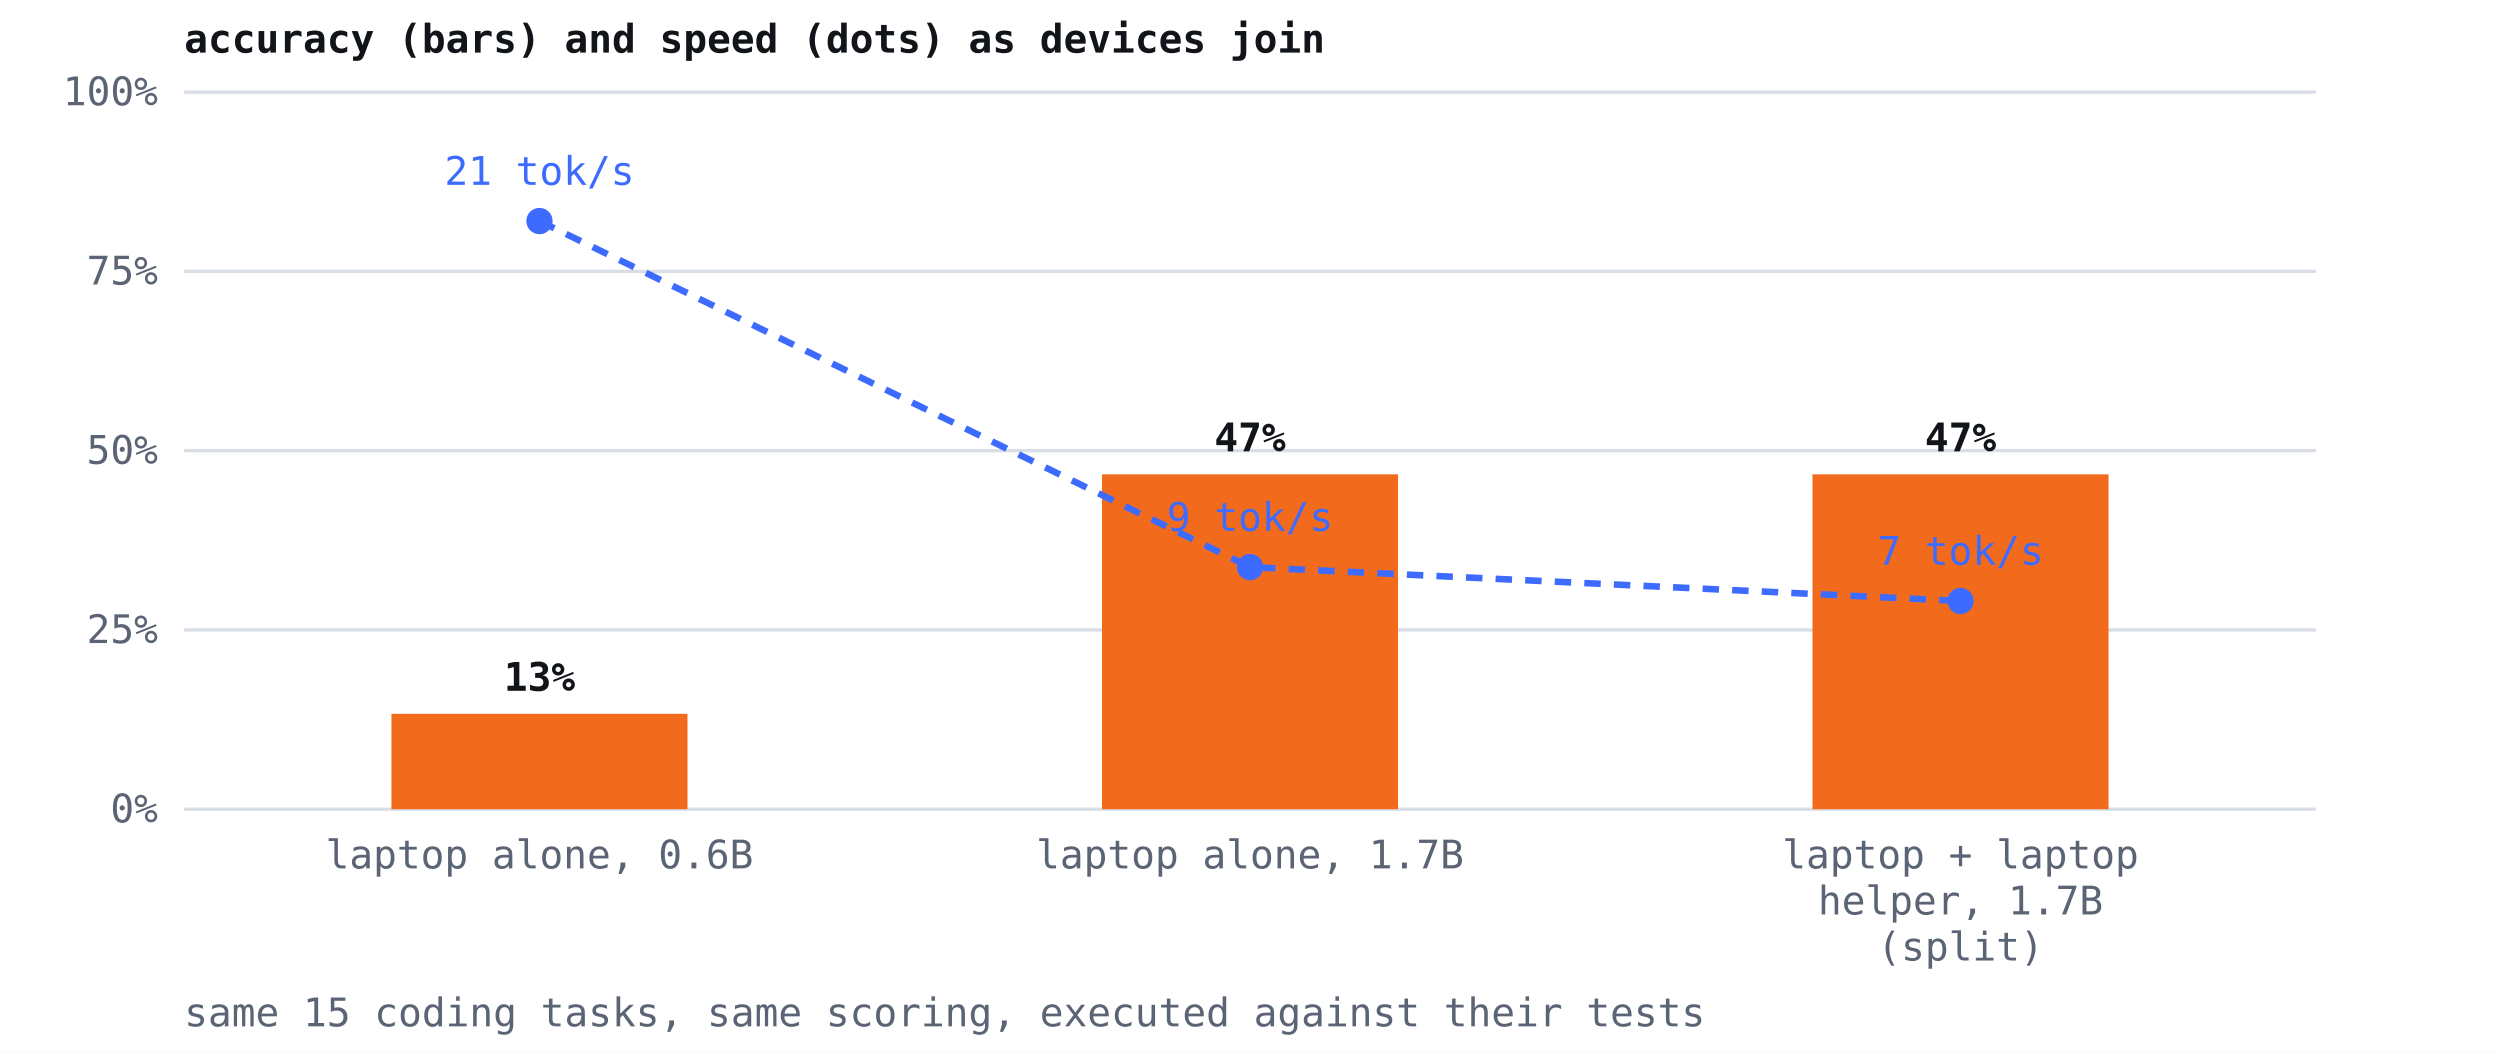
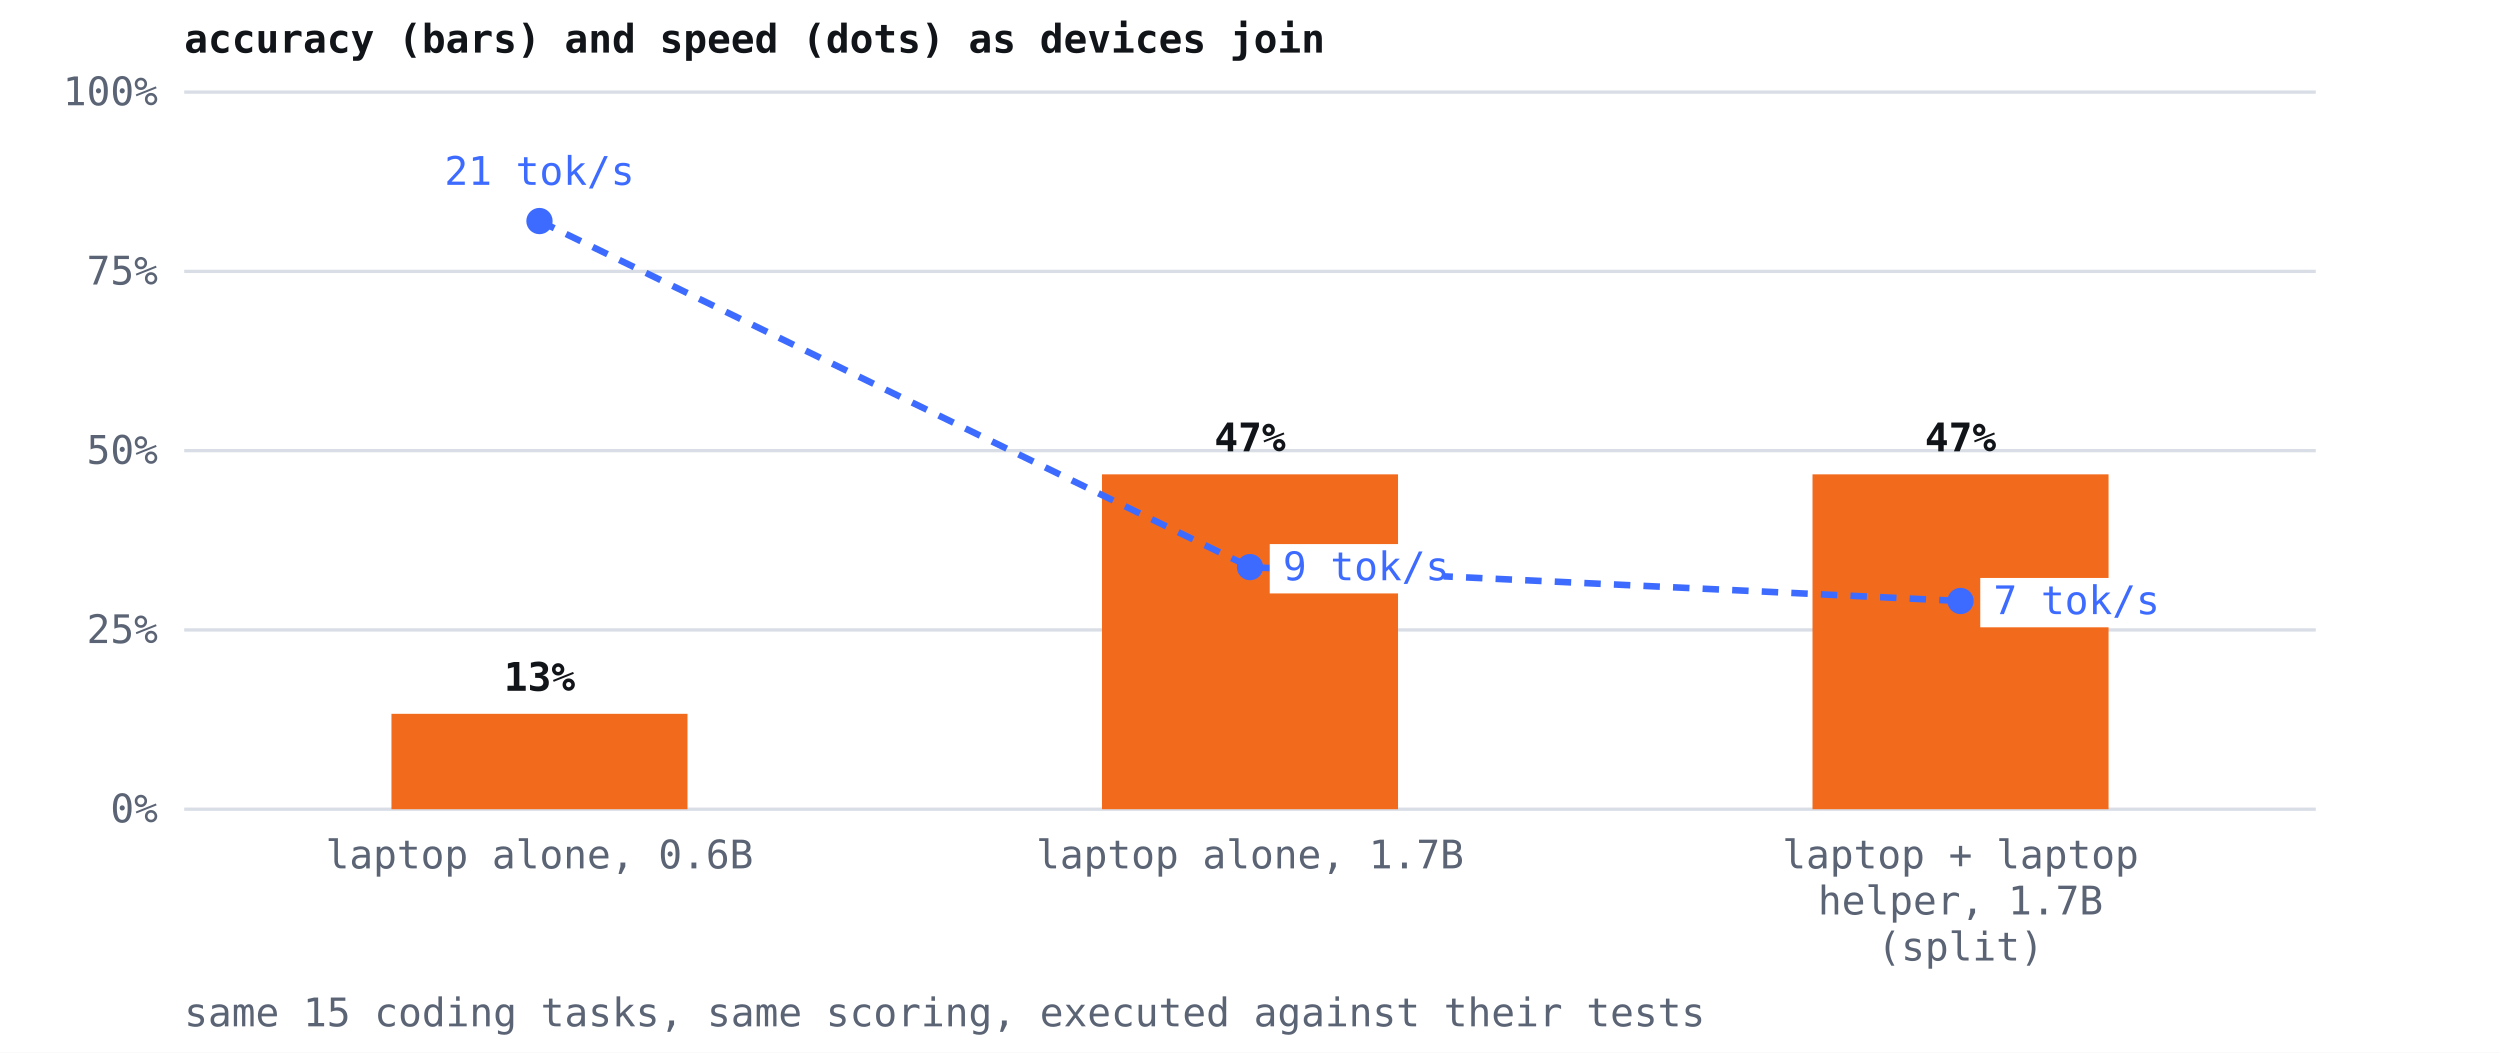
<svg xmlns="http://www.w3.org/2000/svg" viewBox="0 0 760 320" font-family="ui-monospace,SFMono-Regular,Menlo,monospace" font-size="12">
  <rect width="760" height="320" fill="#fff" />
  <line x1="56" y1="246.0" x2="704" y2="246.0" stroke="#d8dde6" />
  <text x="48" y="250.0" text-anchor="end" fill="#5b6475">0%</text>
  <line x1="56" y1="191.5" x2="704" y2="191.5" stroke="#d8dde6" />
  <text x="48" y="195.5" text-anchor="end" fill="#5b6475">25%</text>
  <line x1="56" y1="137.0" x2="704" y2="137.0" stroke="#d8dde6" />
  <text x="48" y="141.0" text-anchor="end" fill="#5b6475">50%</text>
  <line x1="56" y1="82.5" x2="704" y2="82.5" stroke="#d8dde6" />
  <text x="48" y="86.5" text-anchor="end" fill="#5b6475">75%</text>
  <line x1="56" y1="28.0" x2="704" y2="28.0" stroke="#d8dde6" />
  <text x="48" y="32.0" text-anchor="end" fill="#5b6475">100%</text>
  <rect x="119.0" y="217.0" width="90.0" height="29.0" fill="#f26b1d" />
  <text x="164.0" y="210.0" text-anchor="middle" fill="#111418" font-weight="bold">13%</text>
  <text x="164.0" y="264.0" text-anchor="middle" fill="#5b6475">laptop alone, 0.6B</text>
  <rect x="335.0" y="144.2" width="90.0" height="101.8" fill="#f26b1d" />
  <text x="380.0" y="137.2" text-anchor="middle" fill="#111418" font-weight="bold">47%</text>
  <text x="380.0" y="264.0" text-anchor="middle" fill="#5b6475">laptop alone, 1.7B</text>
  <rect x="551.0" y="144.2" width="90.0" height="101.8" fill="#f26b1d" />
  <text x="596.0" y="137.2" text-anchor="middle" fill="#111418" font-weight="bold">47%</text>
  <text x="596.0" y="264.0" text-anchor="middle" fill="#5b6475">laptop + laptop</text>
  <text x="596.0" y="278.0" text-anchor="middle" fill="#5b6475">helper, 1.7B</text>
  <text x="596.0" y="292.0" text-anchor="middle" fill="#5b6475">(split)</text>
  <polyline fill="none" stroke="#3d6bff" stroke-width="2" stroke-dasharray="5 4" points="164.0,67.2 380.0,172.4 596.0,182.7" />
  <circle cx="164.0" cy="67.2" r="4" fill="#3d6bff" />
+   <rect x="134.4" y="45.2" width="59.2" height="15" fill="#fff" />
  <text x="164.0" y="56.2" text-anchor="middle" fill="#3d6bff">21 tok/s</text>
  <circle cx="380.0" cy="172.4" r="4" fill="#3d6bff" />
-   <text x="380.0" y="161.4" text-anchor="middle" fill="#3d6bff">9 tok/s</text>
+   <rect x="386.0" y="165.4" width="52.8" height="15" fill="#fff" />
+   <text x="390.0" y="176.4" text-anchor="start" fill="#3d6bff">9 tok/s</text>
  <circle cx="596.0" cy="182.7" r="4" fill="#3d6bff" />
-   <text x="596.0" y="171.7" text-anchor="middle" fill="#3d6bff">7 tok/s</text>
+   <rect x="602.0" y="175.7" width="52.8" height="15" fill="#fff" />
+   <text x="606.0" y="186.7" text-anchor="start" fill="#3d6bff">7 tok/s</text>
  <text x="56" y="16" fill="#111418" font-weight="bold">accuracy (bars) and speed (dots) as devices join</text>
  <text x="56" y="312" fill="#5b6475">same 15 coding tasks, same scoring, executed against their tests</text>
</svg>
